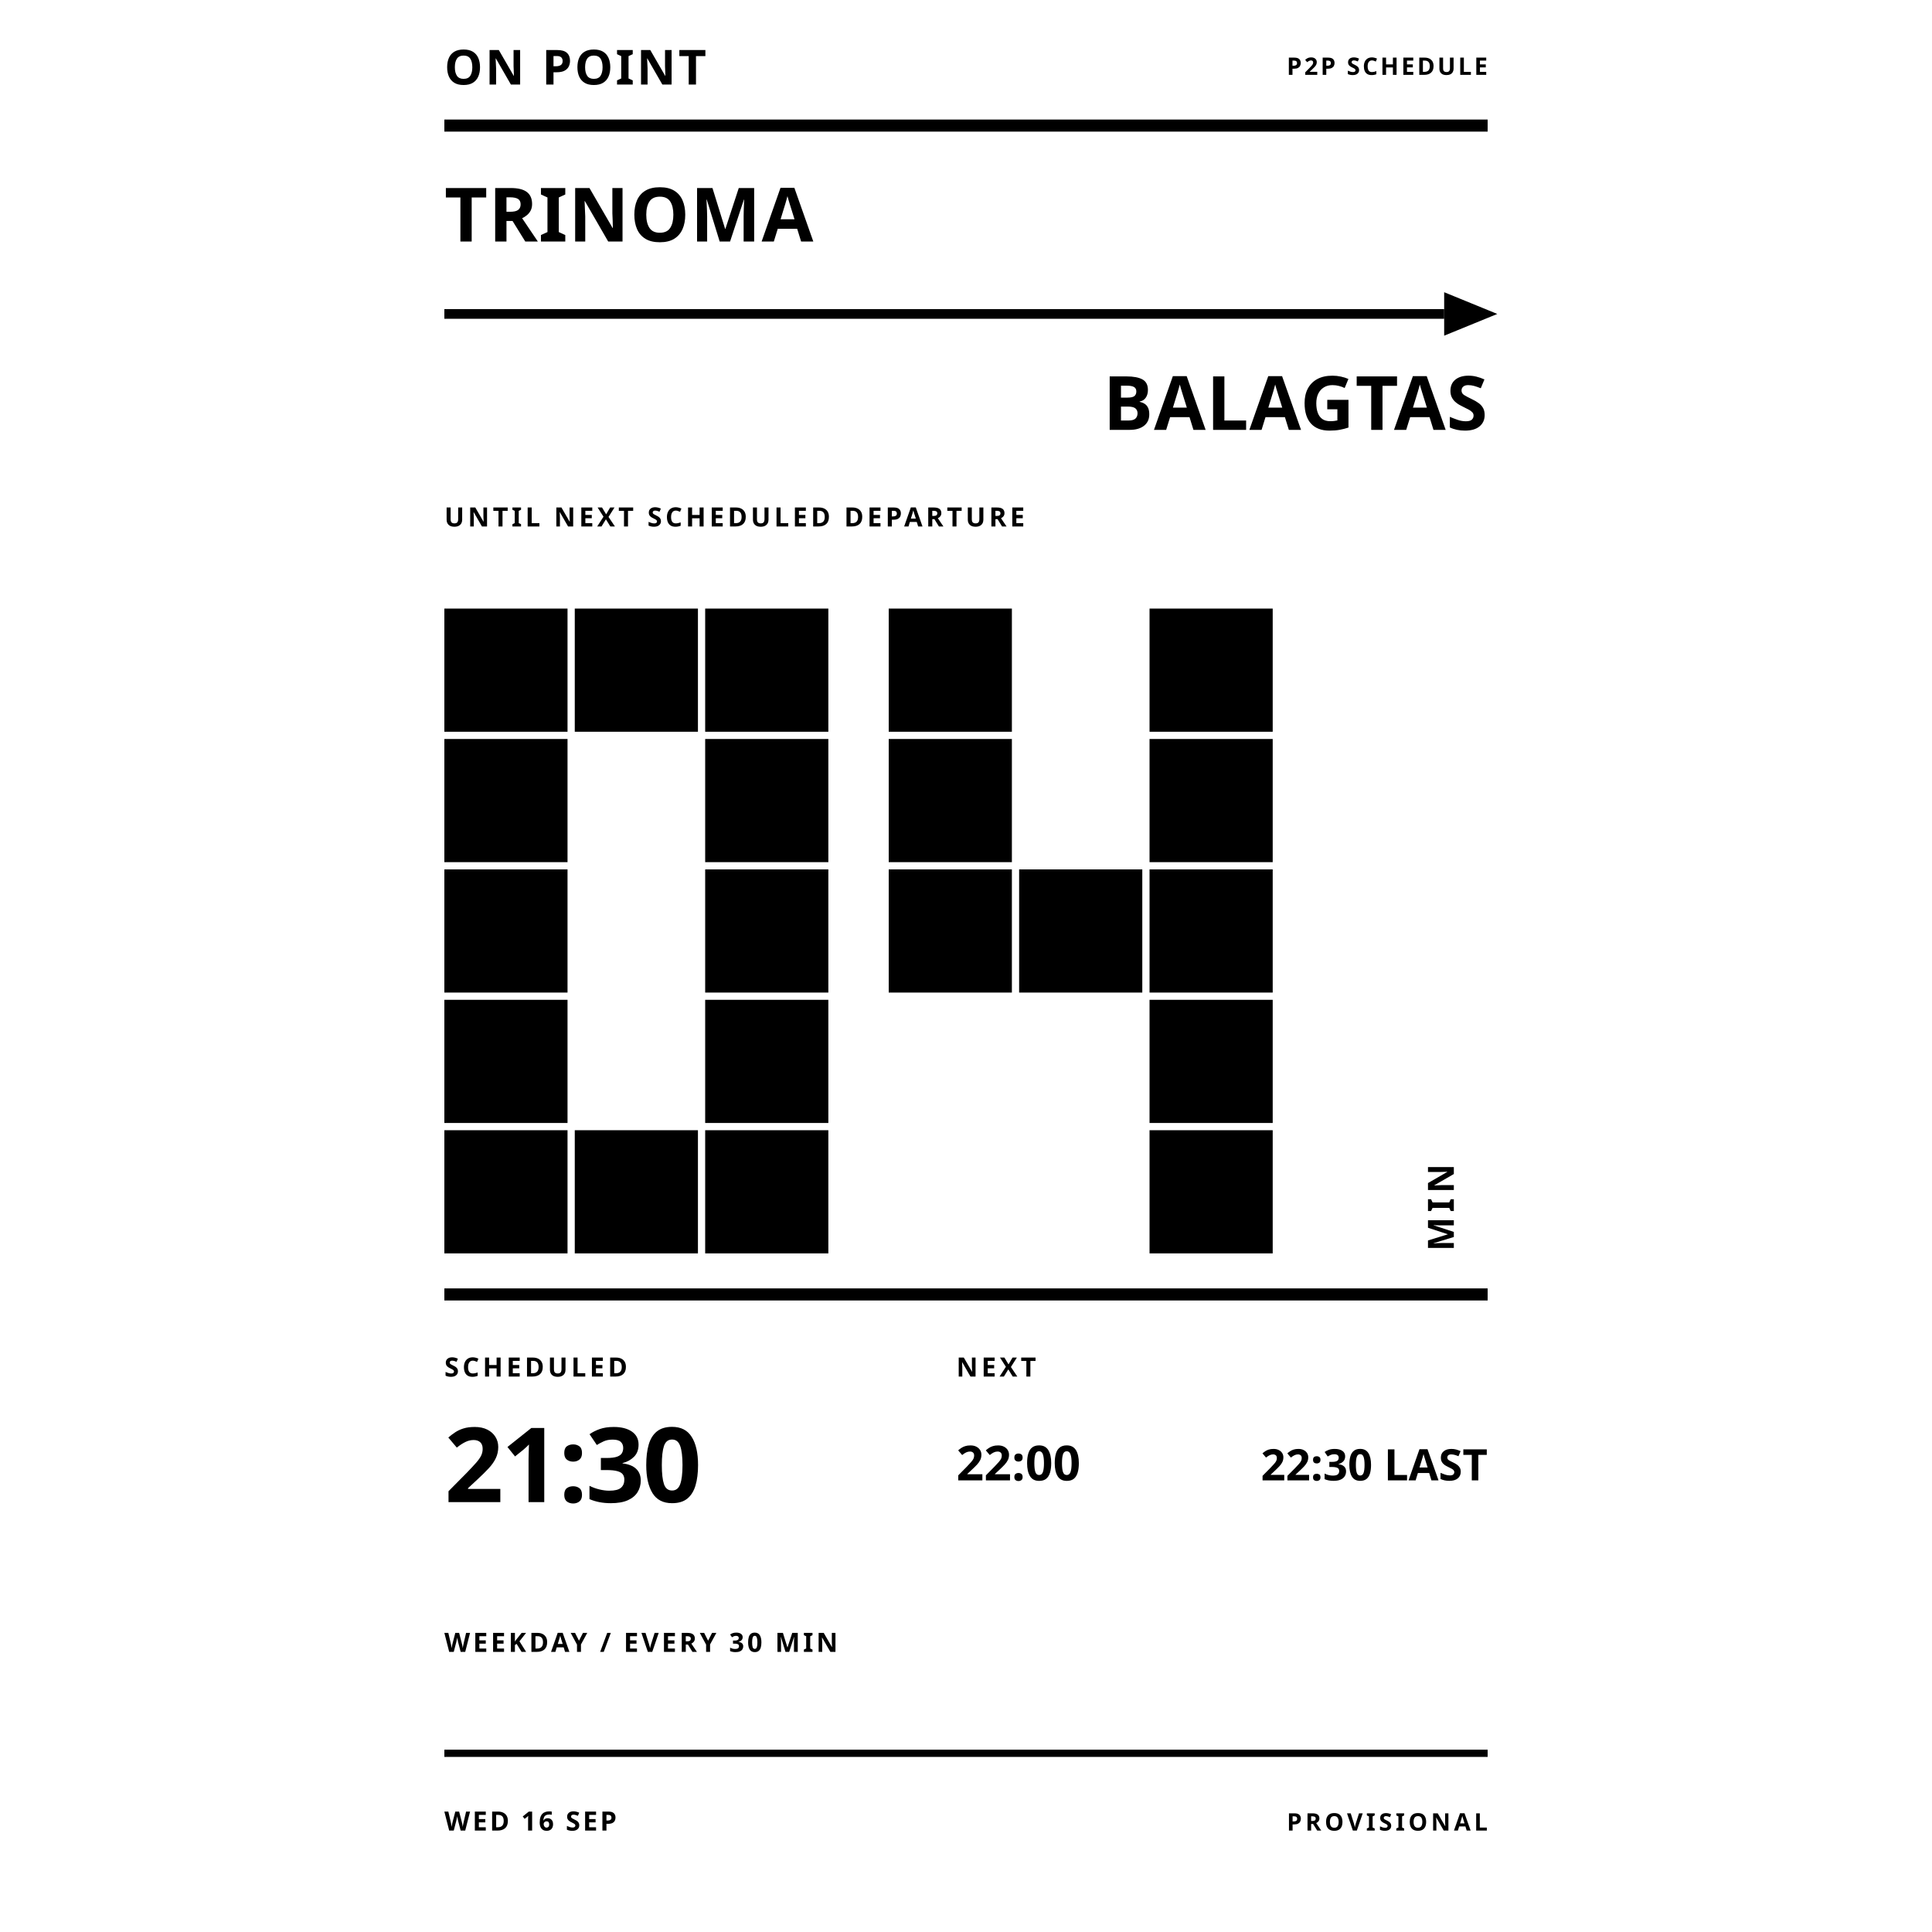
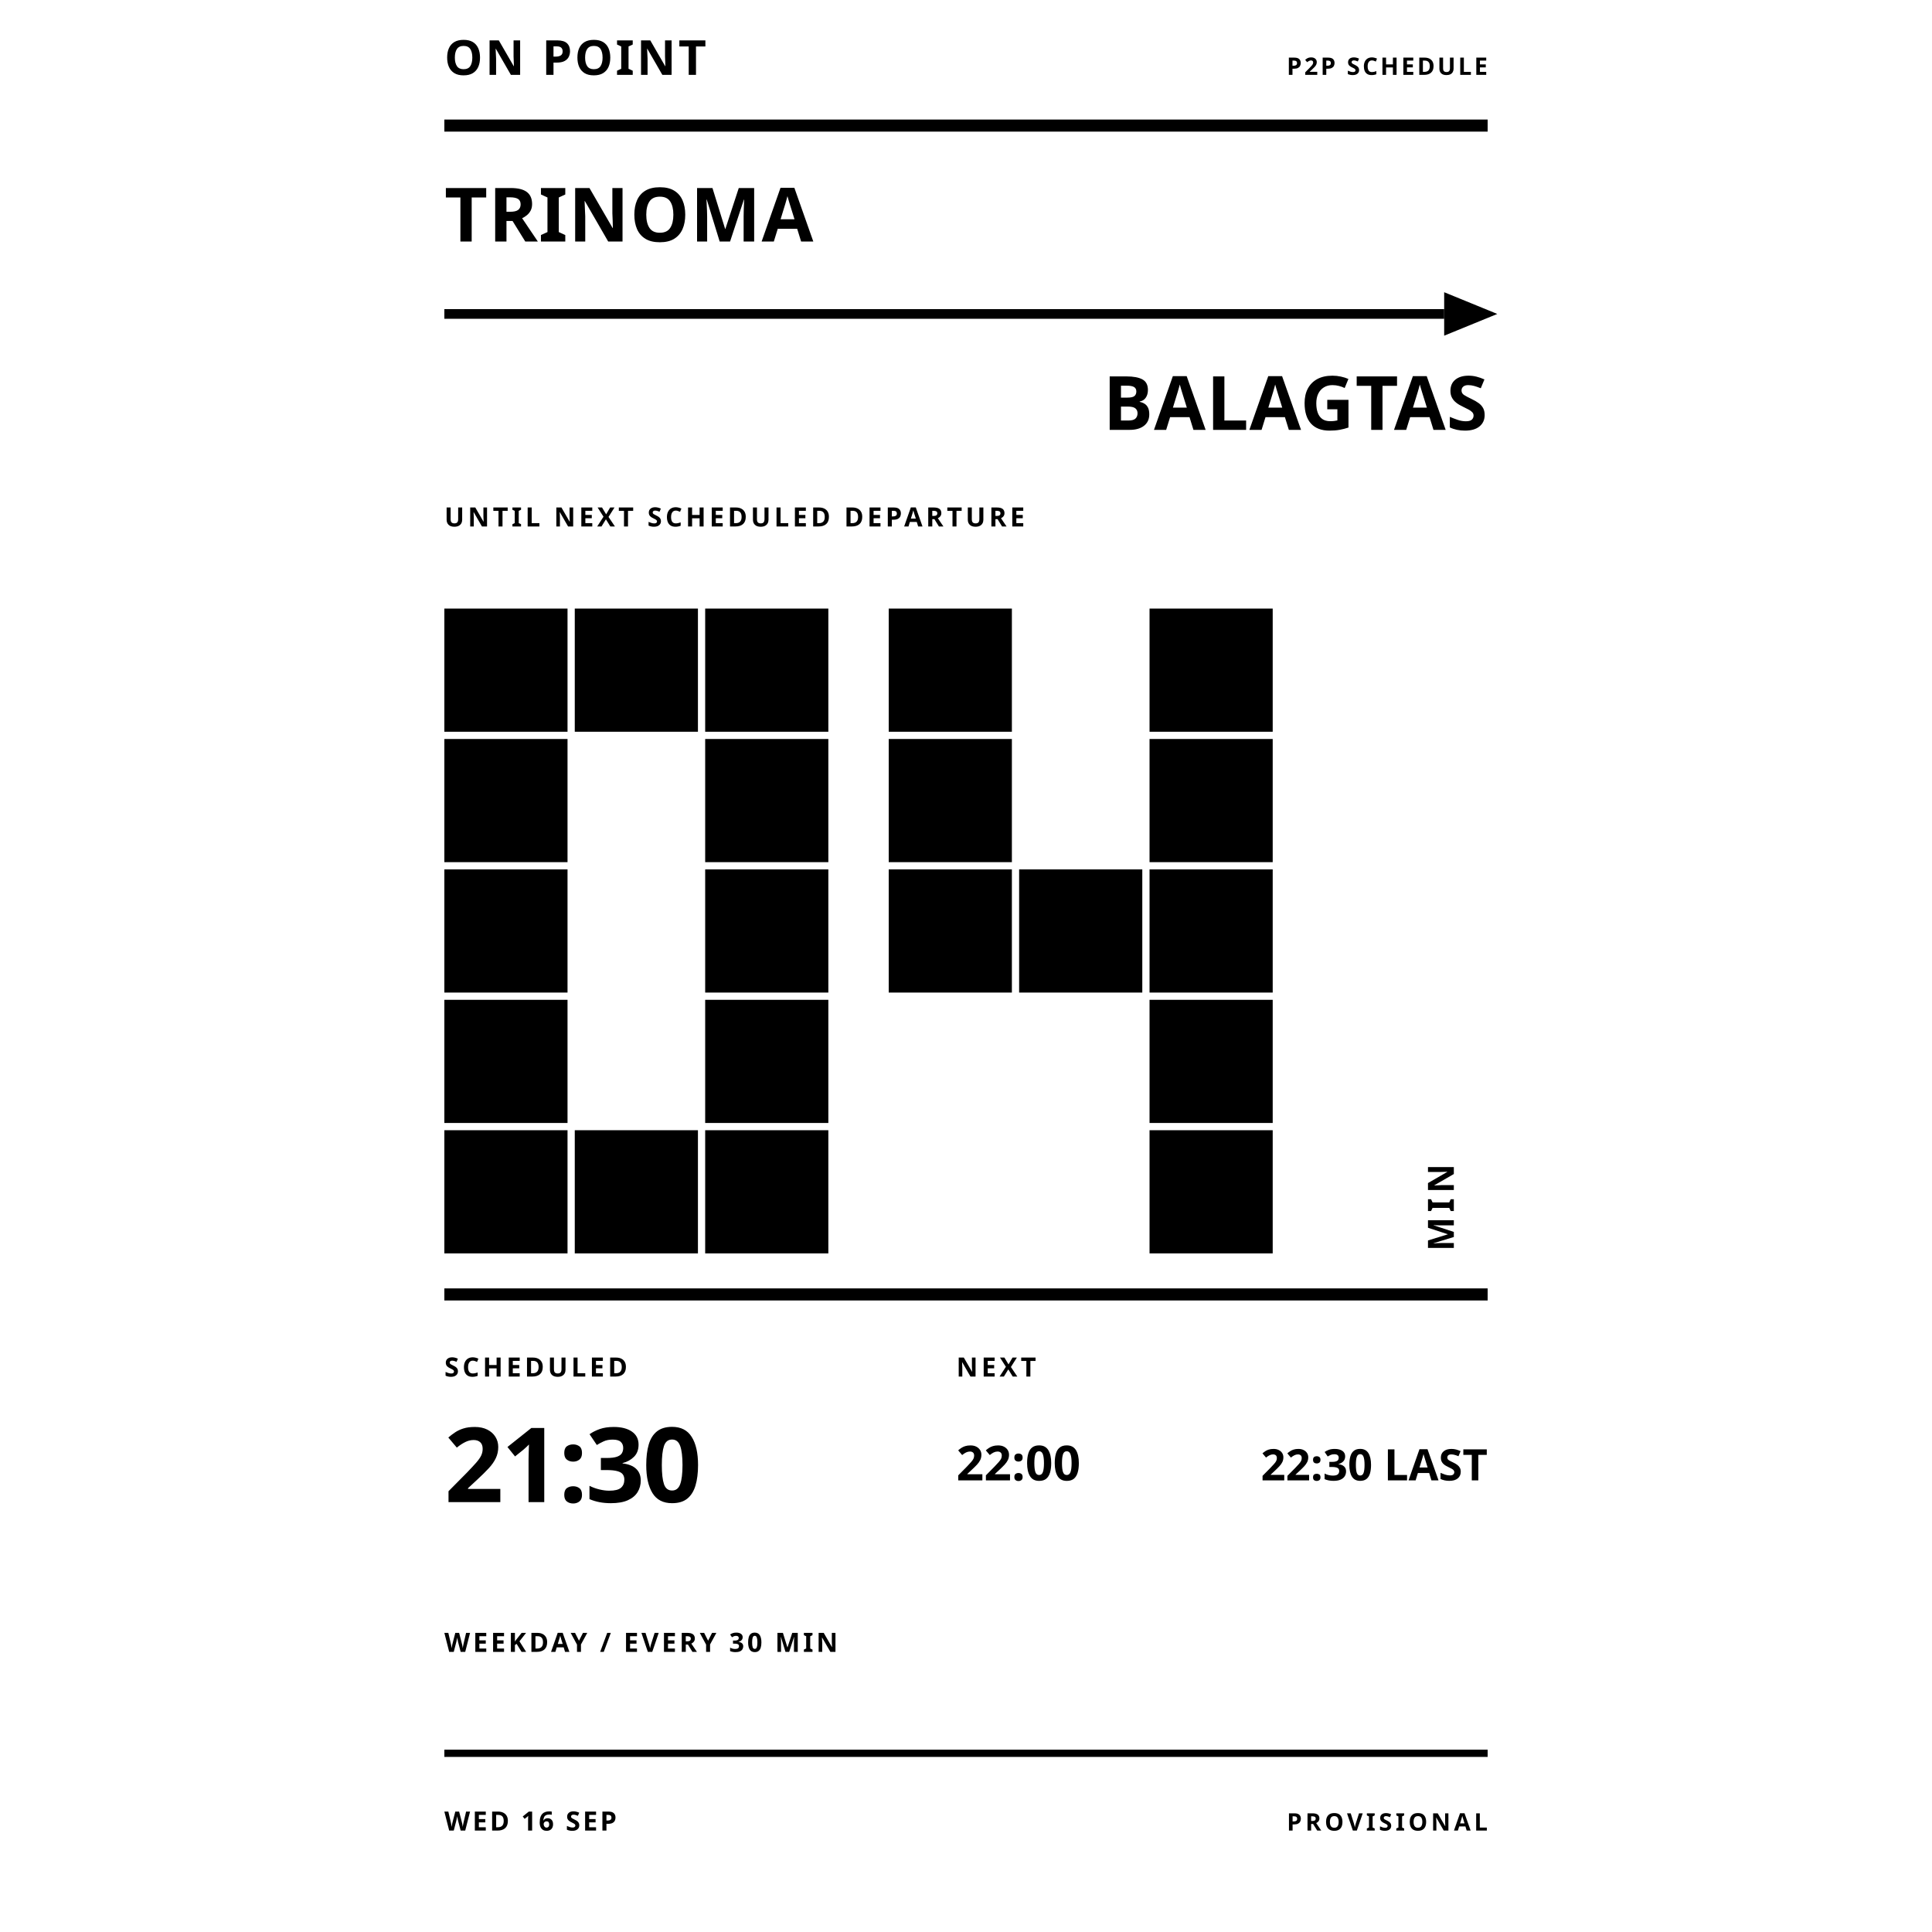
<svg xmlns="http://www.w3.org/2000/svg" width="800" height="800" viewBox="0 0 800 800" data-output-width="480" data-output-height="800">
  <style>
@font-face {
  font-family: 'Preview Noto Sans';
  src: url('file:///Users/almariano1/Downloads/project-on-point/lib/EpdFont/builtinFonts/source/NotoSans/NotoSans-Regular.ttf');
  font-weight: 400;
}
@font-face {
  font-family: 'Preview Noto Sans';
  src: url('file:///Users/almariano1/Downloads/project-on-point/lib/EpdFont/builtinFonts/source/NotoSans/NotoSans-Bold.ttf');
  font-weight: 700;
}
@font-face {
  font-family: 'Preview Ubuntu';
  src: url('file:///Users/almariano1/Downloads/project-on-point/lib/EpdFont/builtinFonts/source/Ubuntu/Ubuntu-Regular.ttf');
  font-weight: 400;
}
@font-face {
  font-family: 'Preview Ubuntu';
  src: url('file:///Users/almariano1/Downloads/project-on-point/lib/EpdFont/builtinFonts/source/Ubuntu/Ubuntu-Bold.ttf');
  font-weight: 700;
}
text { font-family: 'Preview Noto Sans', sans-serif; }
.utility { font-family: 'Preview Ubuntu', sans-serif; }
</style>
  <rect width="800" height="800" fill="#fff" />
  <g transform="translate(160 0)">
-     <text x="24" y="35" font-size="20" font-weight="700" fill="#000" text-anchor="start" letter-spacing="1.0">ON POINT</text>
+     <text x="24" y="31" font-size="20" font-weight="700" fill="#000" text-anchor="start" letter-spacing="1.0">ON POINT</text>
    <text class="utility" x="456" y="31" font-size="10" font-weight="700" fill="#000" text-anchor="end" letter-spacing="1.0">P2P SCHEDULE</text>
    <line x1="24" y1="52" x2="456" y2="52" stroke="#000" stroke-width="5" />
    <text x="24" y="100" font-size="31" font-weight="700" fill="#000" text-anchor="start" letter-spacing="0.3">TRINOMA</text>
    <line x1="24" y1="130" x2="438" y2="130" stroke="#000" stroke-width="4" />
    <polygon points="438,121 460,130 438,139" fill="#000" />
    <text x="456" y="178" font-size="31" font-weight="700" fill="#000" text-anchor="end" letter-spacing="0.3">BALAGTAS</text>
    <text class="utility" x="24" y="218" font-size="11" font-weight="700" fill="#000" text-anchor="start" letter-spacing="1.4">UNTIL NEXT SCHEDULED DEPARTURE</text>
    <rect x="24" y="252" width="51" height="51" fill="#000" />
    <rect x="78" y="252" width="51" height="51" fill="#000" />
    <rect x="132" y="252" width="51" height="51" fill="#000" />
    <rect x="24" y="306" width="51" height="51" fill="#000" />
    <rect x="132" y="306" width="51" height="51" fill="#000" />
    <rect x="24" y="360" width="51" height="51" fill="#000" />
    <rect x="132" y="360" width="51" height="51" fill="#000" />
    <rect x="24" y="414" width="51" height="51" fill="#000" />
    <rect x="132" y="414" width="51" height="51" fill="#000" />
    <rect x="24" y="468" width="51" height="51" fill="#000" />
    <rect x="78" y="468" width="51" height="51" fill="#000" />
    <rect x="132" y="468" width="51" height="51" fill="#000" />
    <rect x="208" y="252" width="51" height="51" fill="#000" />
    <rect x="316" y="252" width="51" height="51" fill="#000" />
    <rect x="208" y="306" width="51" height="51" fill="#000" />
    <rect x="316" y="306" width="51" height="51" fill="#000" />
    <rect x="208" y="360" width="51" height="51" fill="#000" />
    <rect x="262" y="360" width="51" height="51" fill="#000" />
    <rect x="316" y="360" width="51" height="51" fill="#000" />
    <rect x="316" y="414" width="51" height="51" fill="#000" />
    <rect x="316" y="468" width="51" height="51" fill="#000" />
    <text class="utility" x="442" y="500" font-size="15" font-weight="700" fill="#000" text-anchor="middle" letter-spacing="2.0" transform="rotate(-90 442 500)">MIN</text>
    <line x1="24" y1="536" x2="456" y2="536" stroke="#000" stroke-width="5" />
    <text class="utility" x="24" y="570" font-size="11" font-weight="700" fill="#000" text-anchor="start" letter-spacing="1.4">SCHEDULED</text>
    <text x="24" y="622" font-size="43" font-weight="700" fill="#000" text-anchor="start" letter-spacing="-1.0">21:30</text>
    <text class="utility" x="236" y="570" font-size="11" font-weight="700" fill="#000" text-anchor="start" letter-spacing="1.4">NEXT</text>
    <text x="236" y="613" font-size="20" font-weight="700" fill="#000" text-anchor="start" letter-spacing="0">22:00</text>
    <text x="456" y="613" font-size="18" font-weight="700" fill="#000" text-anchor="end" letter-spacing="0">22:30 LAST</text>
    <text class="utility" x="24" y="684" font-size="11" font-weight="700" fill="#000" text-anchor="start" letter-spacing="1.2">WEEKDAY / EVERY 30 MIN</text>
    <line x1="24" y1="726" x2="456" y2="726" stroke="#000" stroke-width="3" />
    <text class="utility" x="24" y="758" font-size="11" font-weight="700" fill="#000" text-anchor="start" letter-spacing="1.0">WED 16 SEP</text>
    <text class="utility" x="456" y="758" font-size="10" font-weight="700" fill="#000" text-anchor="end" letter-spacing="1.4">PROVISIONAL</text>
  </g>
</svg>
